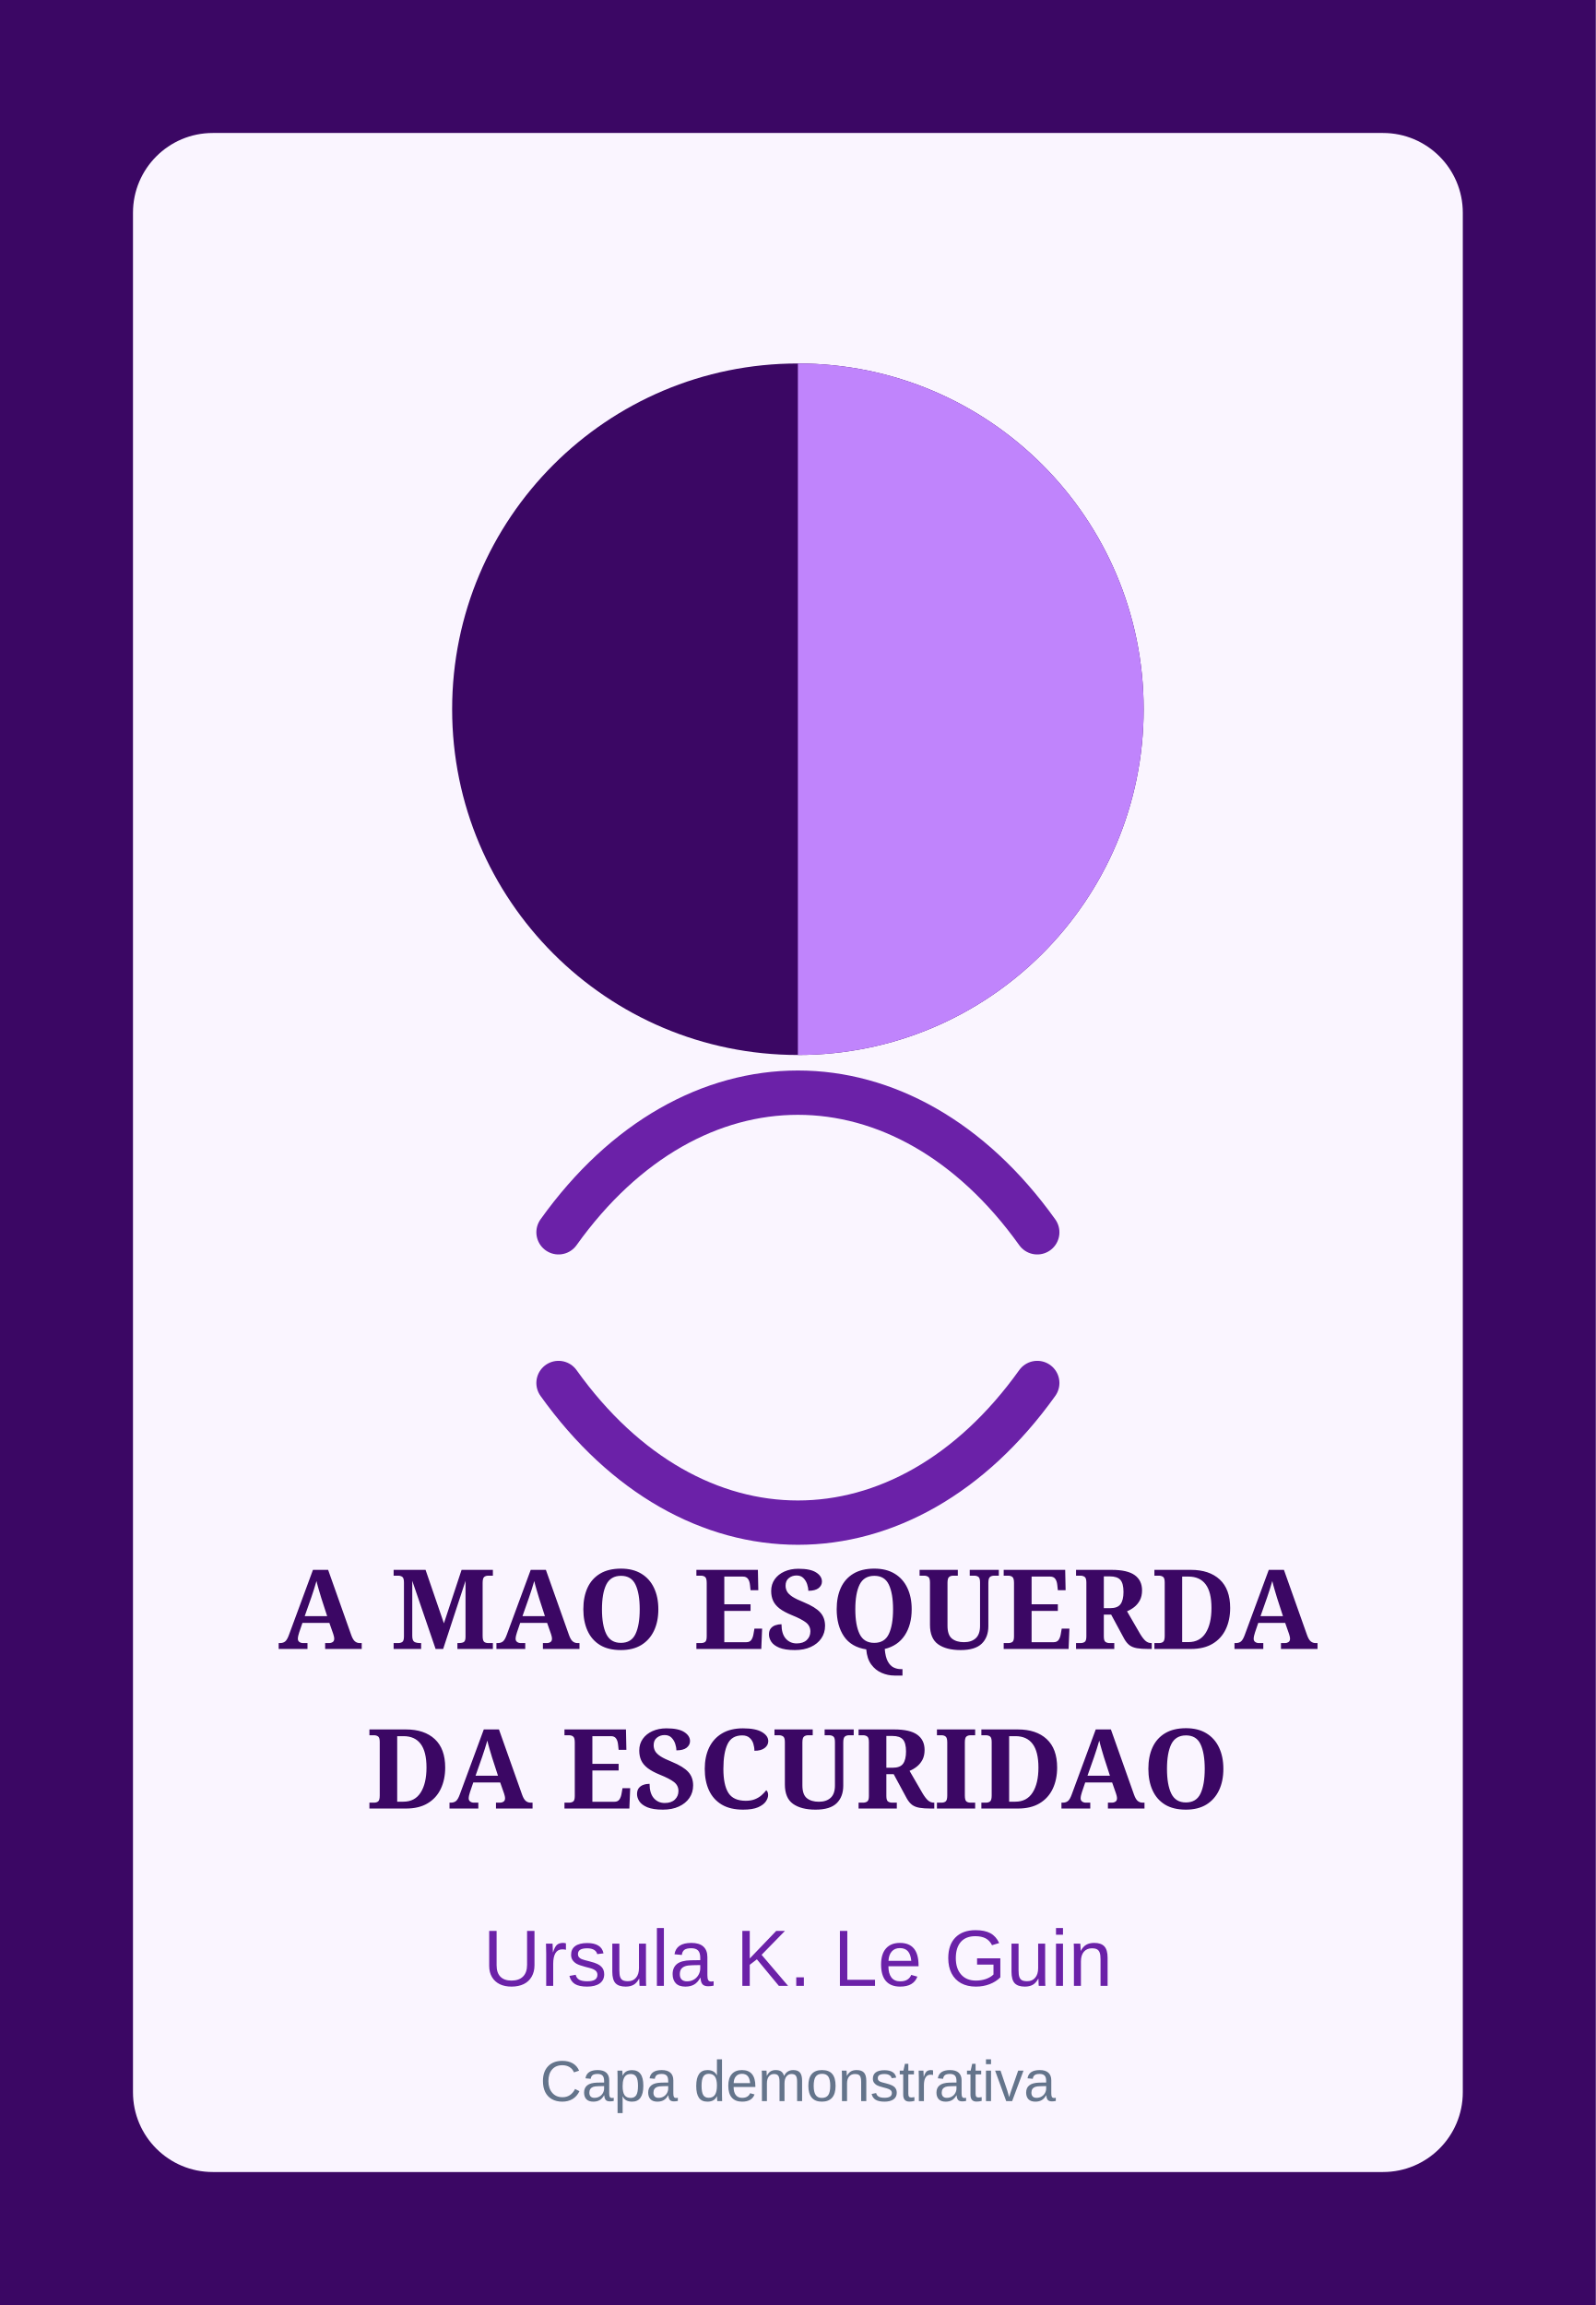
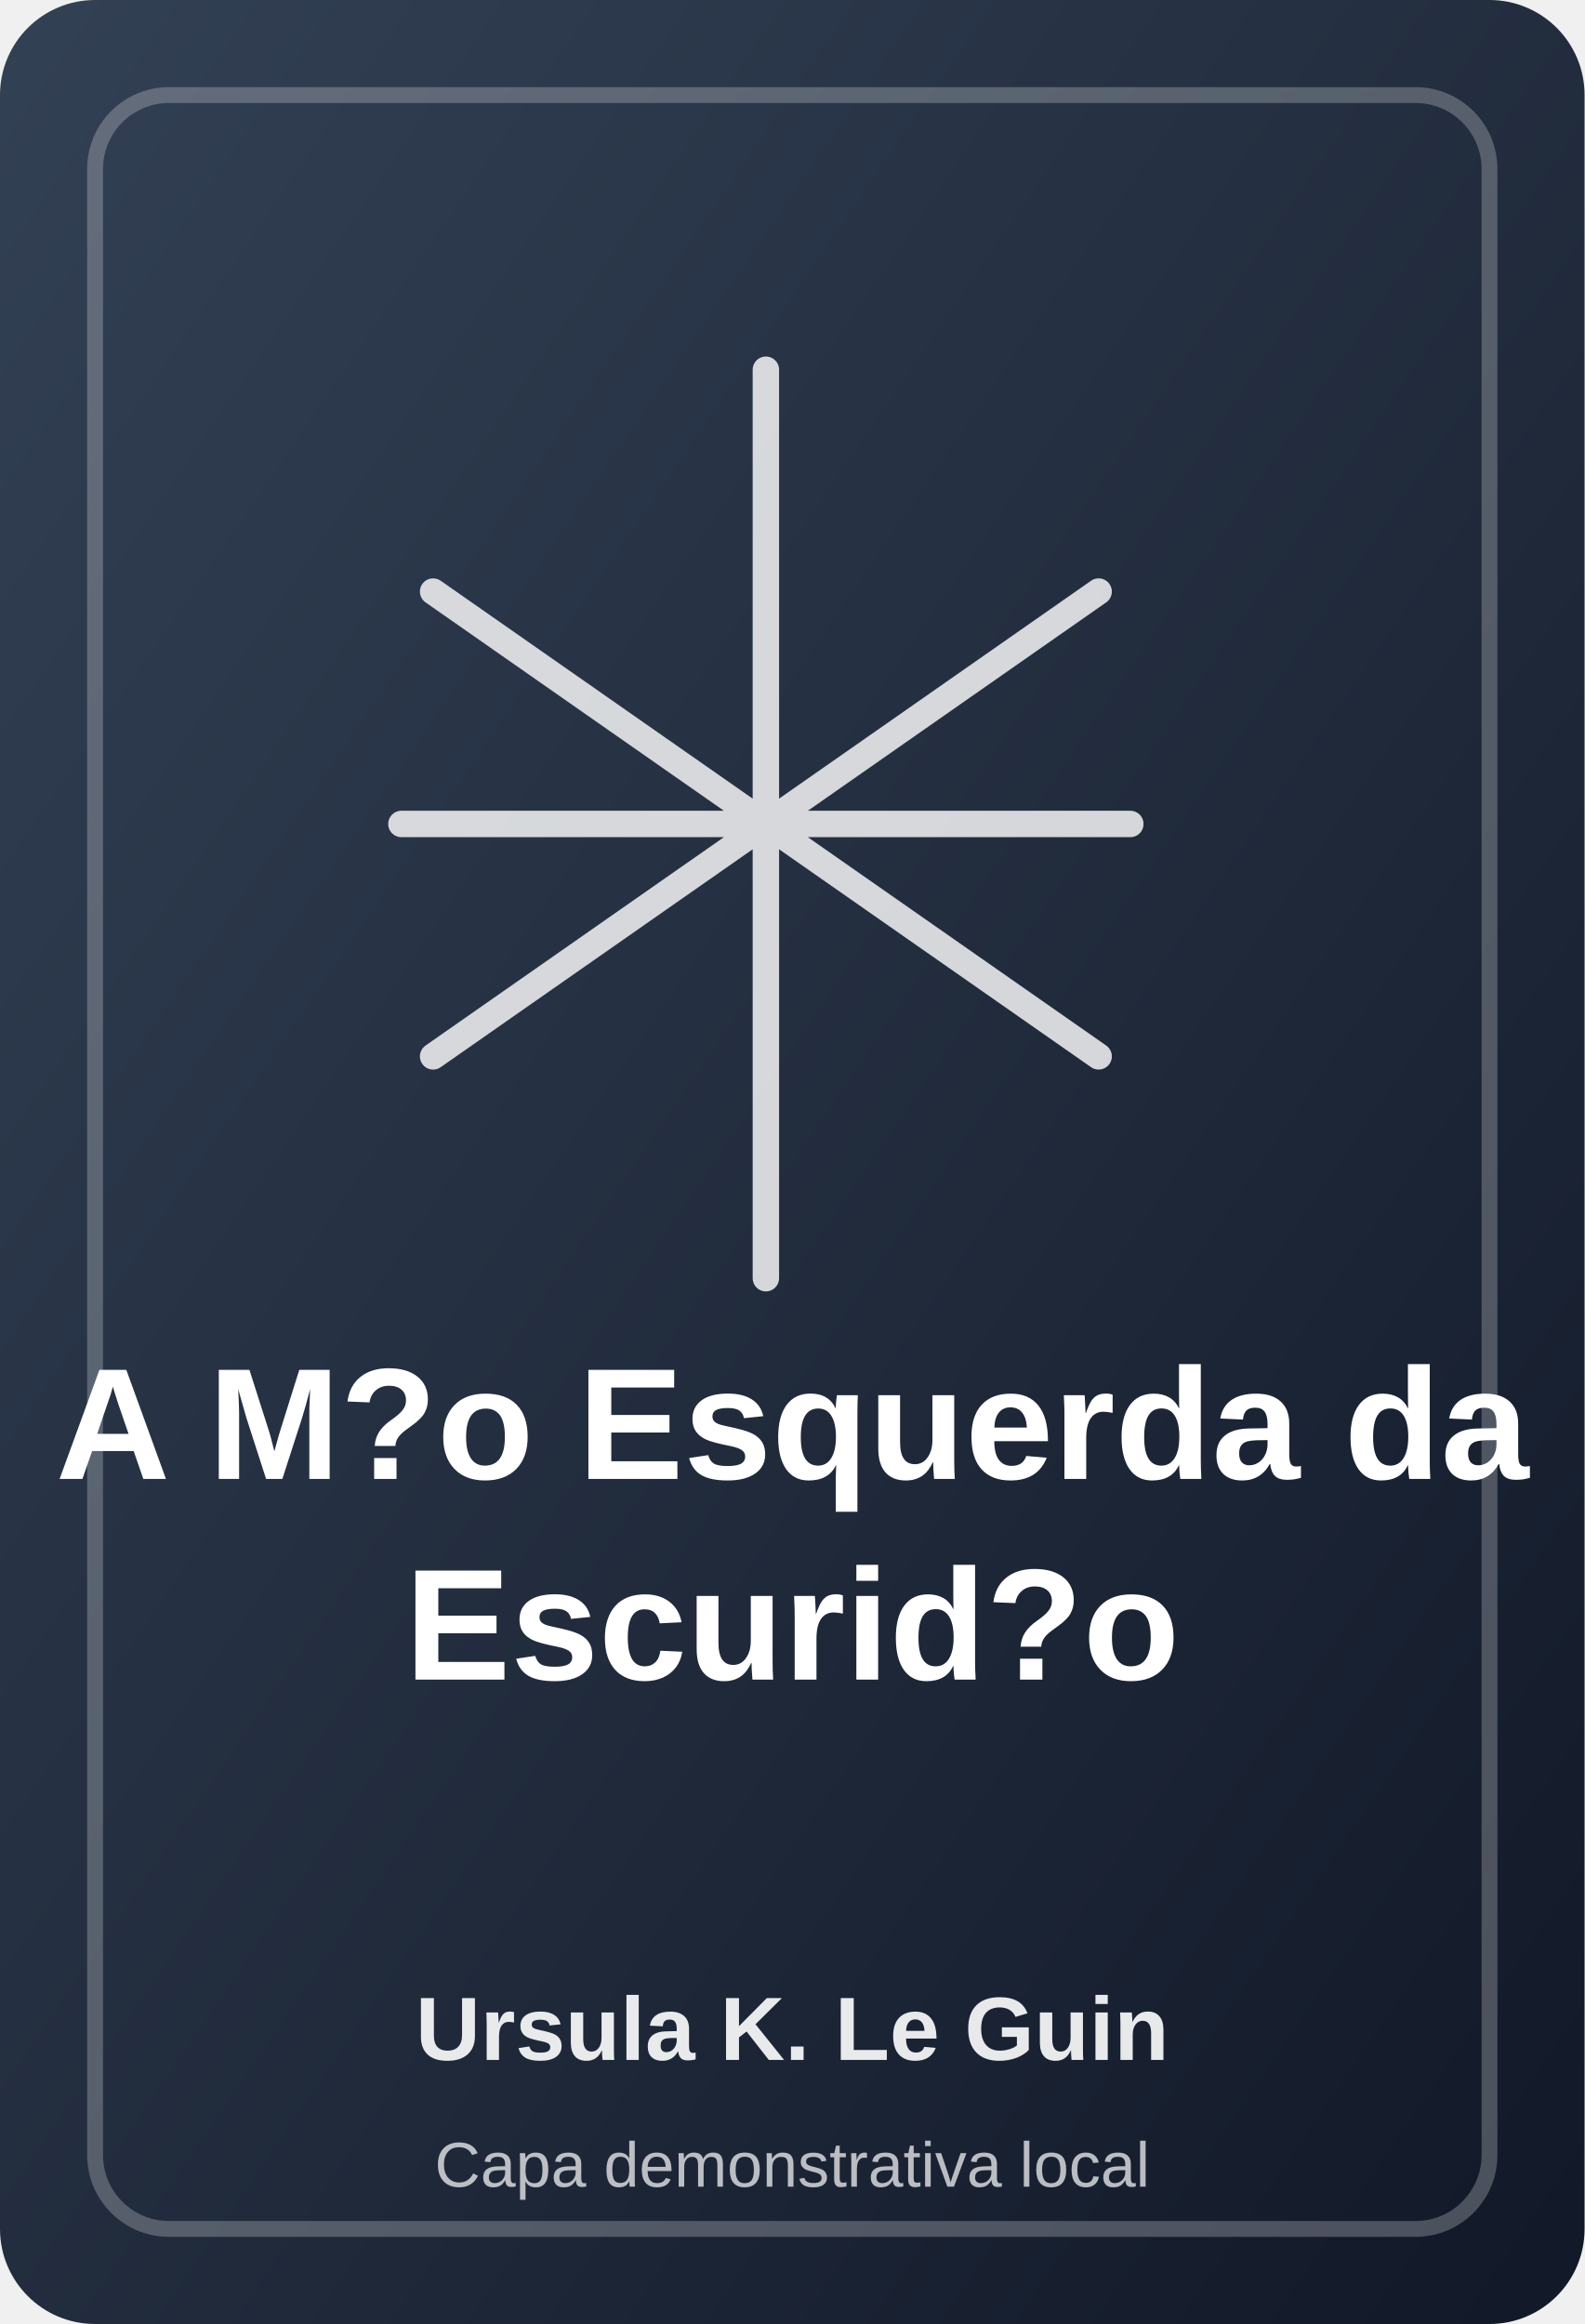
- <svg xmlns="http://www.w3.org/2000/svg" width="360" height="520" viewBox="0 0 360 520" role="img" aria-label="Capa demonstrativa A Mao Esquerda da Escuridao">
-   <rect width="360" height="520" fill="#3b0764" />
-   <rect x="30" y="30" width="300" height="460" rx="18" fill="#faf5ff" />
-   <circle cx="180" cy="160" r="78" fill="#3b0764" />
-   <path d="M180 82a78 78 0 0 1 0 156z" fill="#c084fc" />
-   <path d="M126 278c30-42 78-42 108 0M126 312c30 42 78 42 108 0" fill="none" stroke="#6b21a8" stroke-width="10" stroke-linecap="round" />
-   <text x="180" y="372" font-family="Georgia, serif" font-size="25" font-weight="700" text-anchor="middle" fill="#3b0764">A MAO ESQUERDA</text>
-   <text x="180" y="408" font-family="Georgia, serif" font-size="25" font-weight="700" text-anchor="middle" fill="#3b0764">DA ESCURIDAO</text>
-   <text x="180" y="448" font-family="Arial, sans-serif" font-size="18" text-anchor="middle" fill="#6b21a8">Ursula K. Le Guin</text>
-   <text x="180" y="474" font-family="Arial, sans-serif" font-size="13" text-anchor="middle" fill="#64748b">Capa demonstrativa</text>
+ <svg xmlns="http://www.w3.org/2000/svg" width="300" height="440" viewBox="0 0 300 440">
+   <defs>
+     <linearGradient id="g" x1="0" y1="0" x2="1" y2="1">
+       <stop offset="0" stop-color="#334155" />
+       <stop offset="1" stop-color="#111827" />
+     </linearGradient>
+   </defs>
+   <rect width="300" height="440" rx="18" fill="url(#g)" />
+   <rect x="18" y="18" width="264" height="404" rx="14" fill="none" stroke="rgba(255,255,255,.24)" stroke-width="3" />
+   <g opacity=".92">
+     <path fill="none" stroke="rgba(255,255,255,.88)" stroke-width="5" stroke-linecap="round" stroke-linejoin="round" d="M145 70v172M82 112l126 88M208 112L82 200M76 156h138" />
+   </g>
+   <text x="150" y="280" text-anchor="middle" font-family="Arial, sans-serif" font-size="30" font-weight="800" fill="#fff">A M?o Esquerda da</text>
+   <text x="150" y="318" text-anchor="middle" font-family="Arial, sans-serif" font-size="30" font-weight="800" fill="#fff">Escurid?o</text>
+   <text x="150" y="390" text-anchor="middle" font-family="Arial, sans-serif" font-size="17" font-weight="700" fill="rgba(255,255,255,.9)">Ursula K. Le Guin</text>
+   <text x="150" y="414" text-anchor="middle" font-family="Arial, sans-serif" font-size="12" fill="rgba(255,255,255,.7)">Capa demonstrativa local</text>
</svg>
